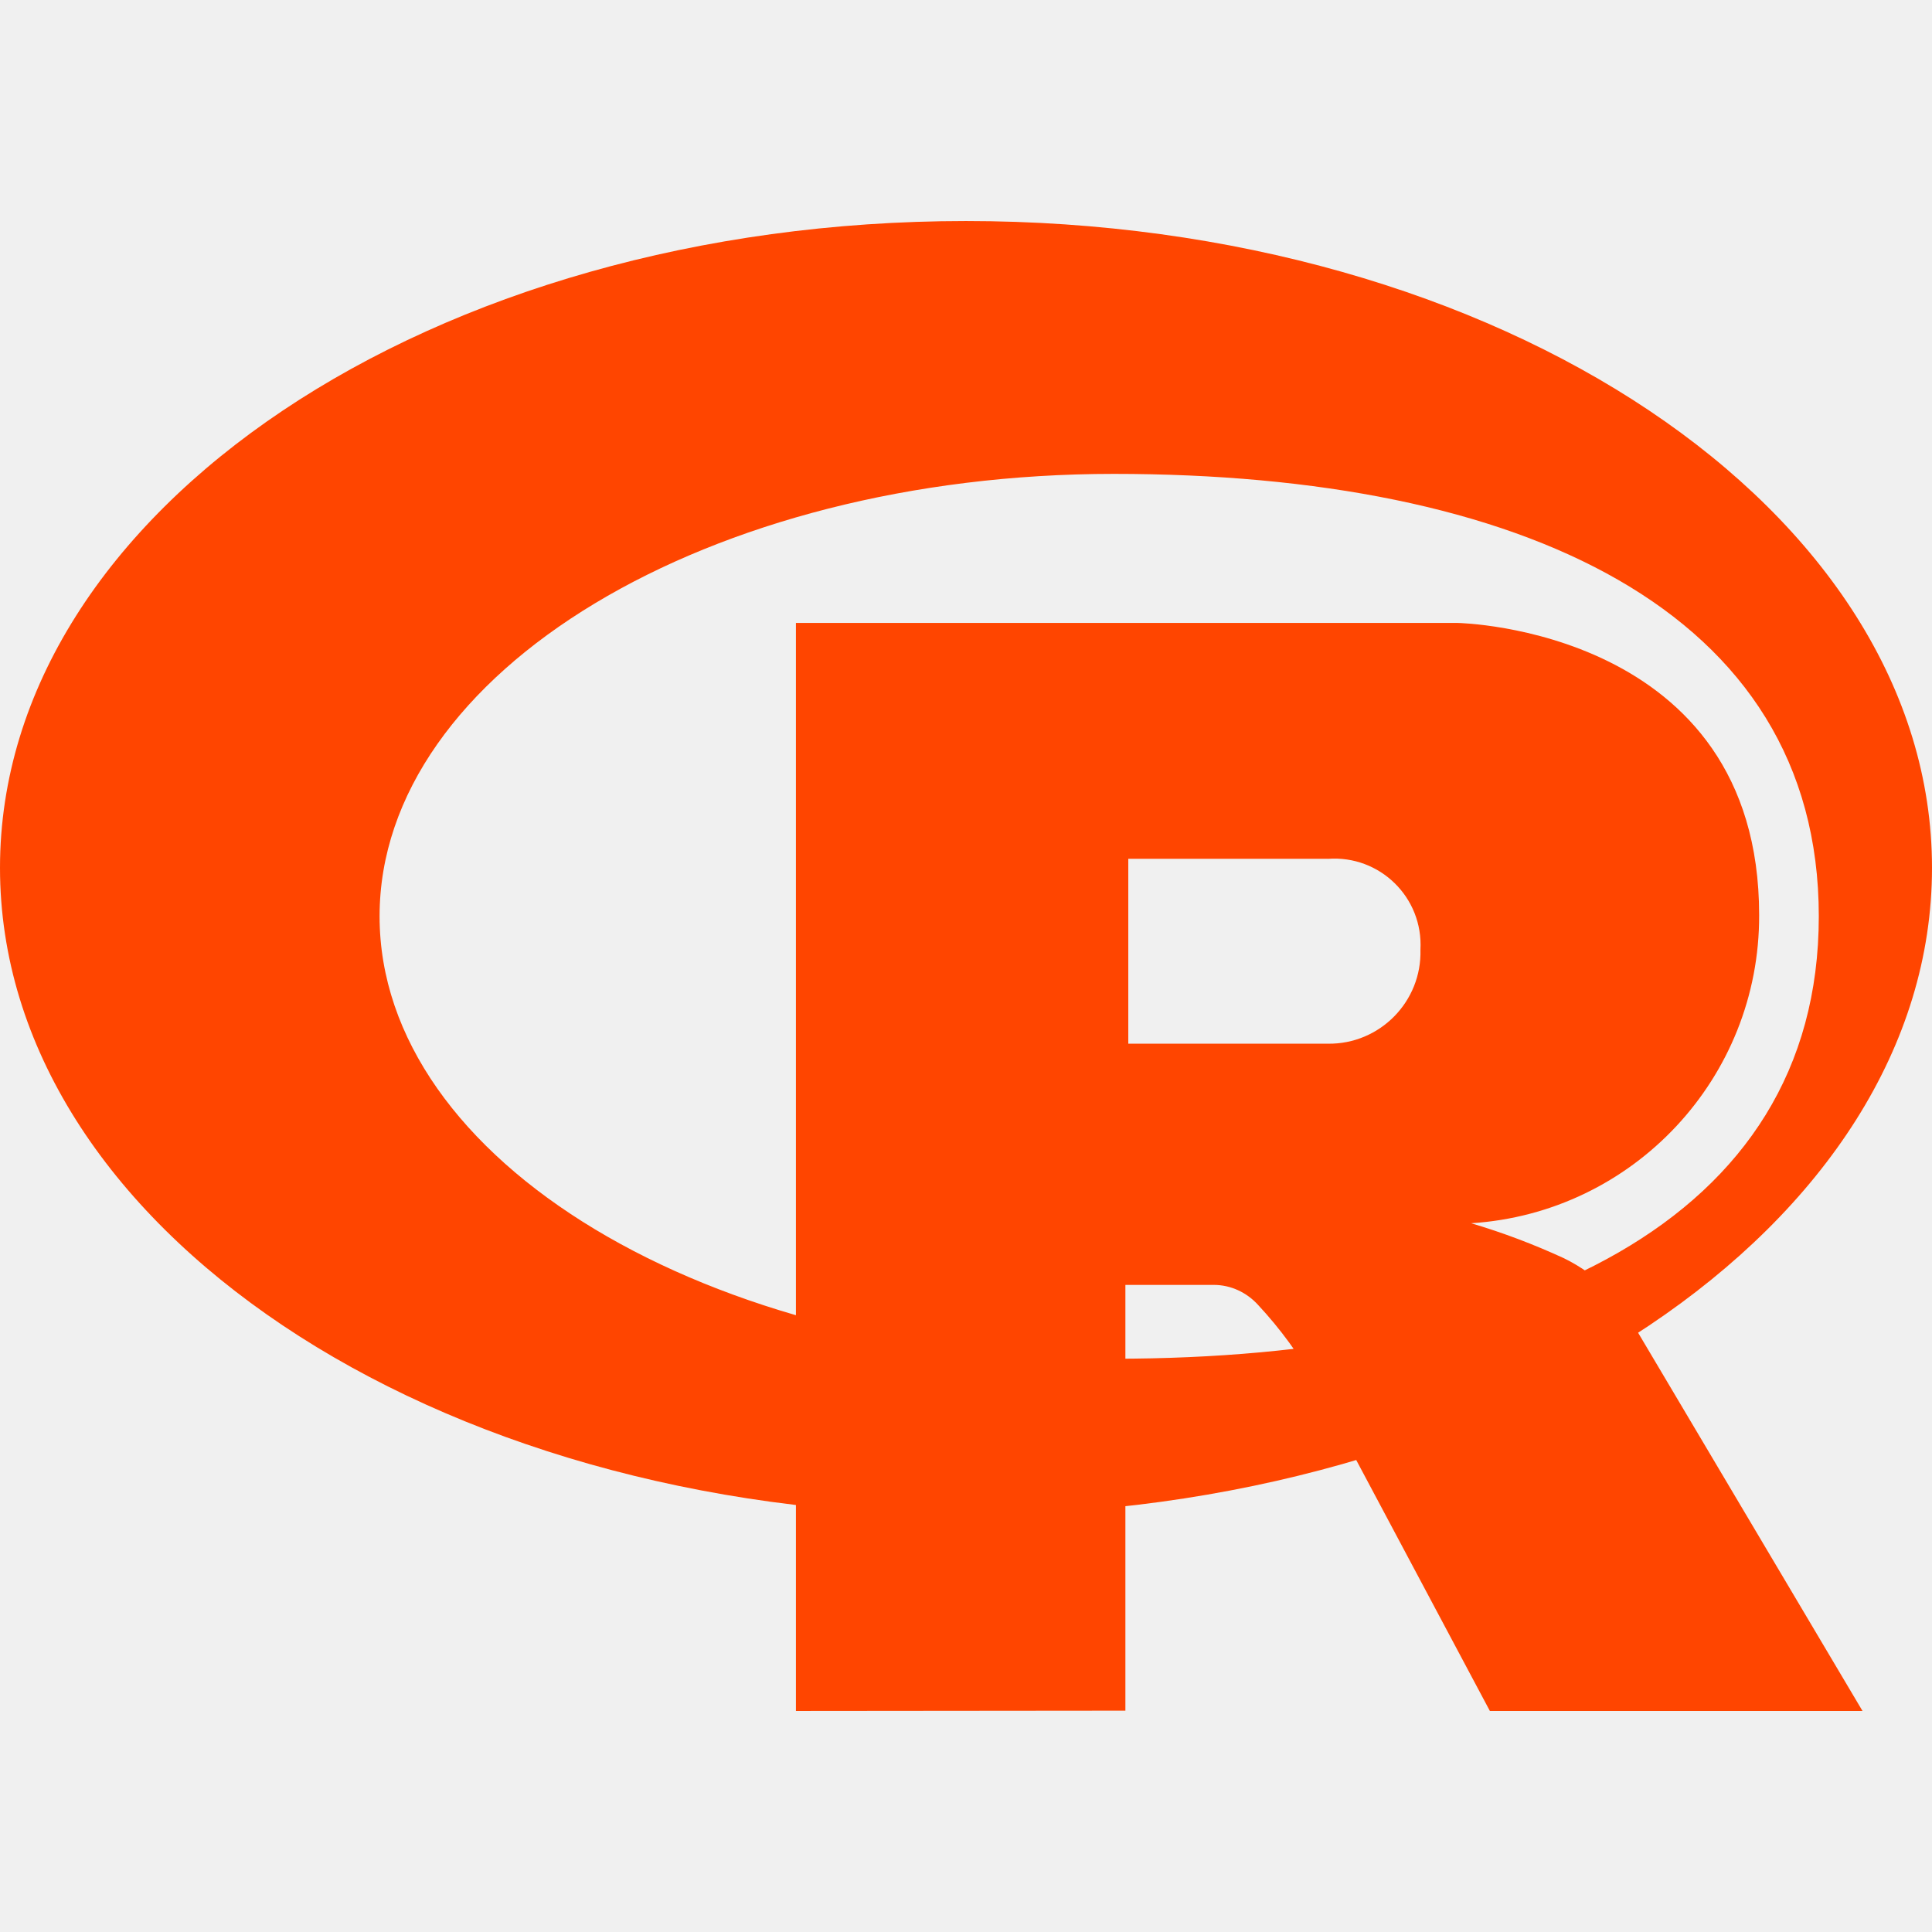
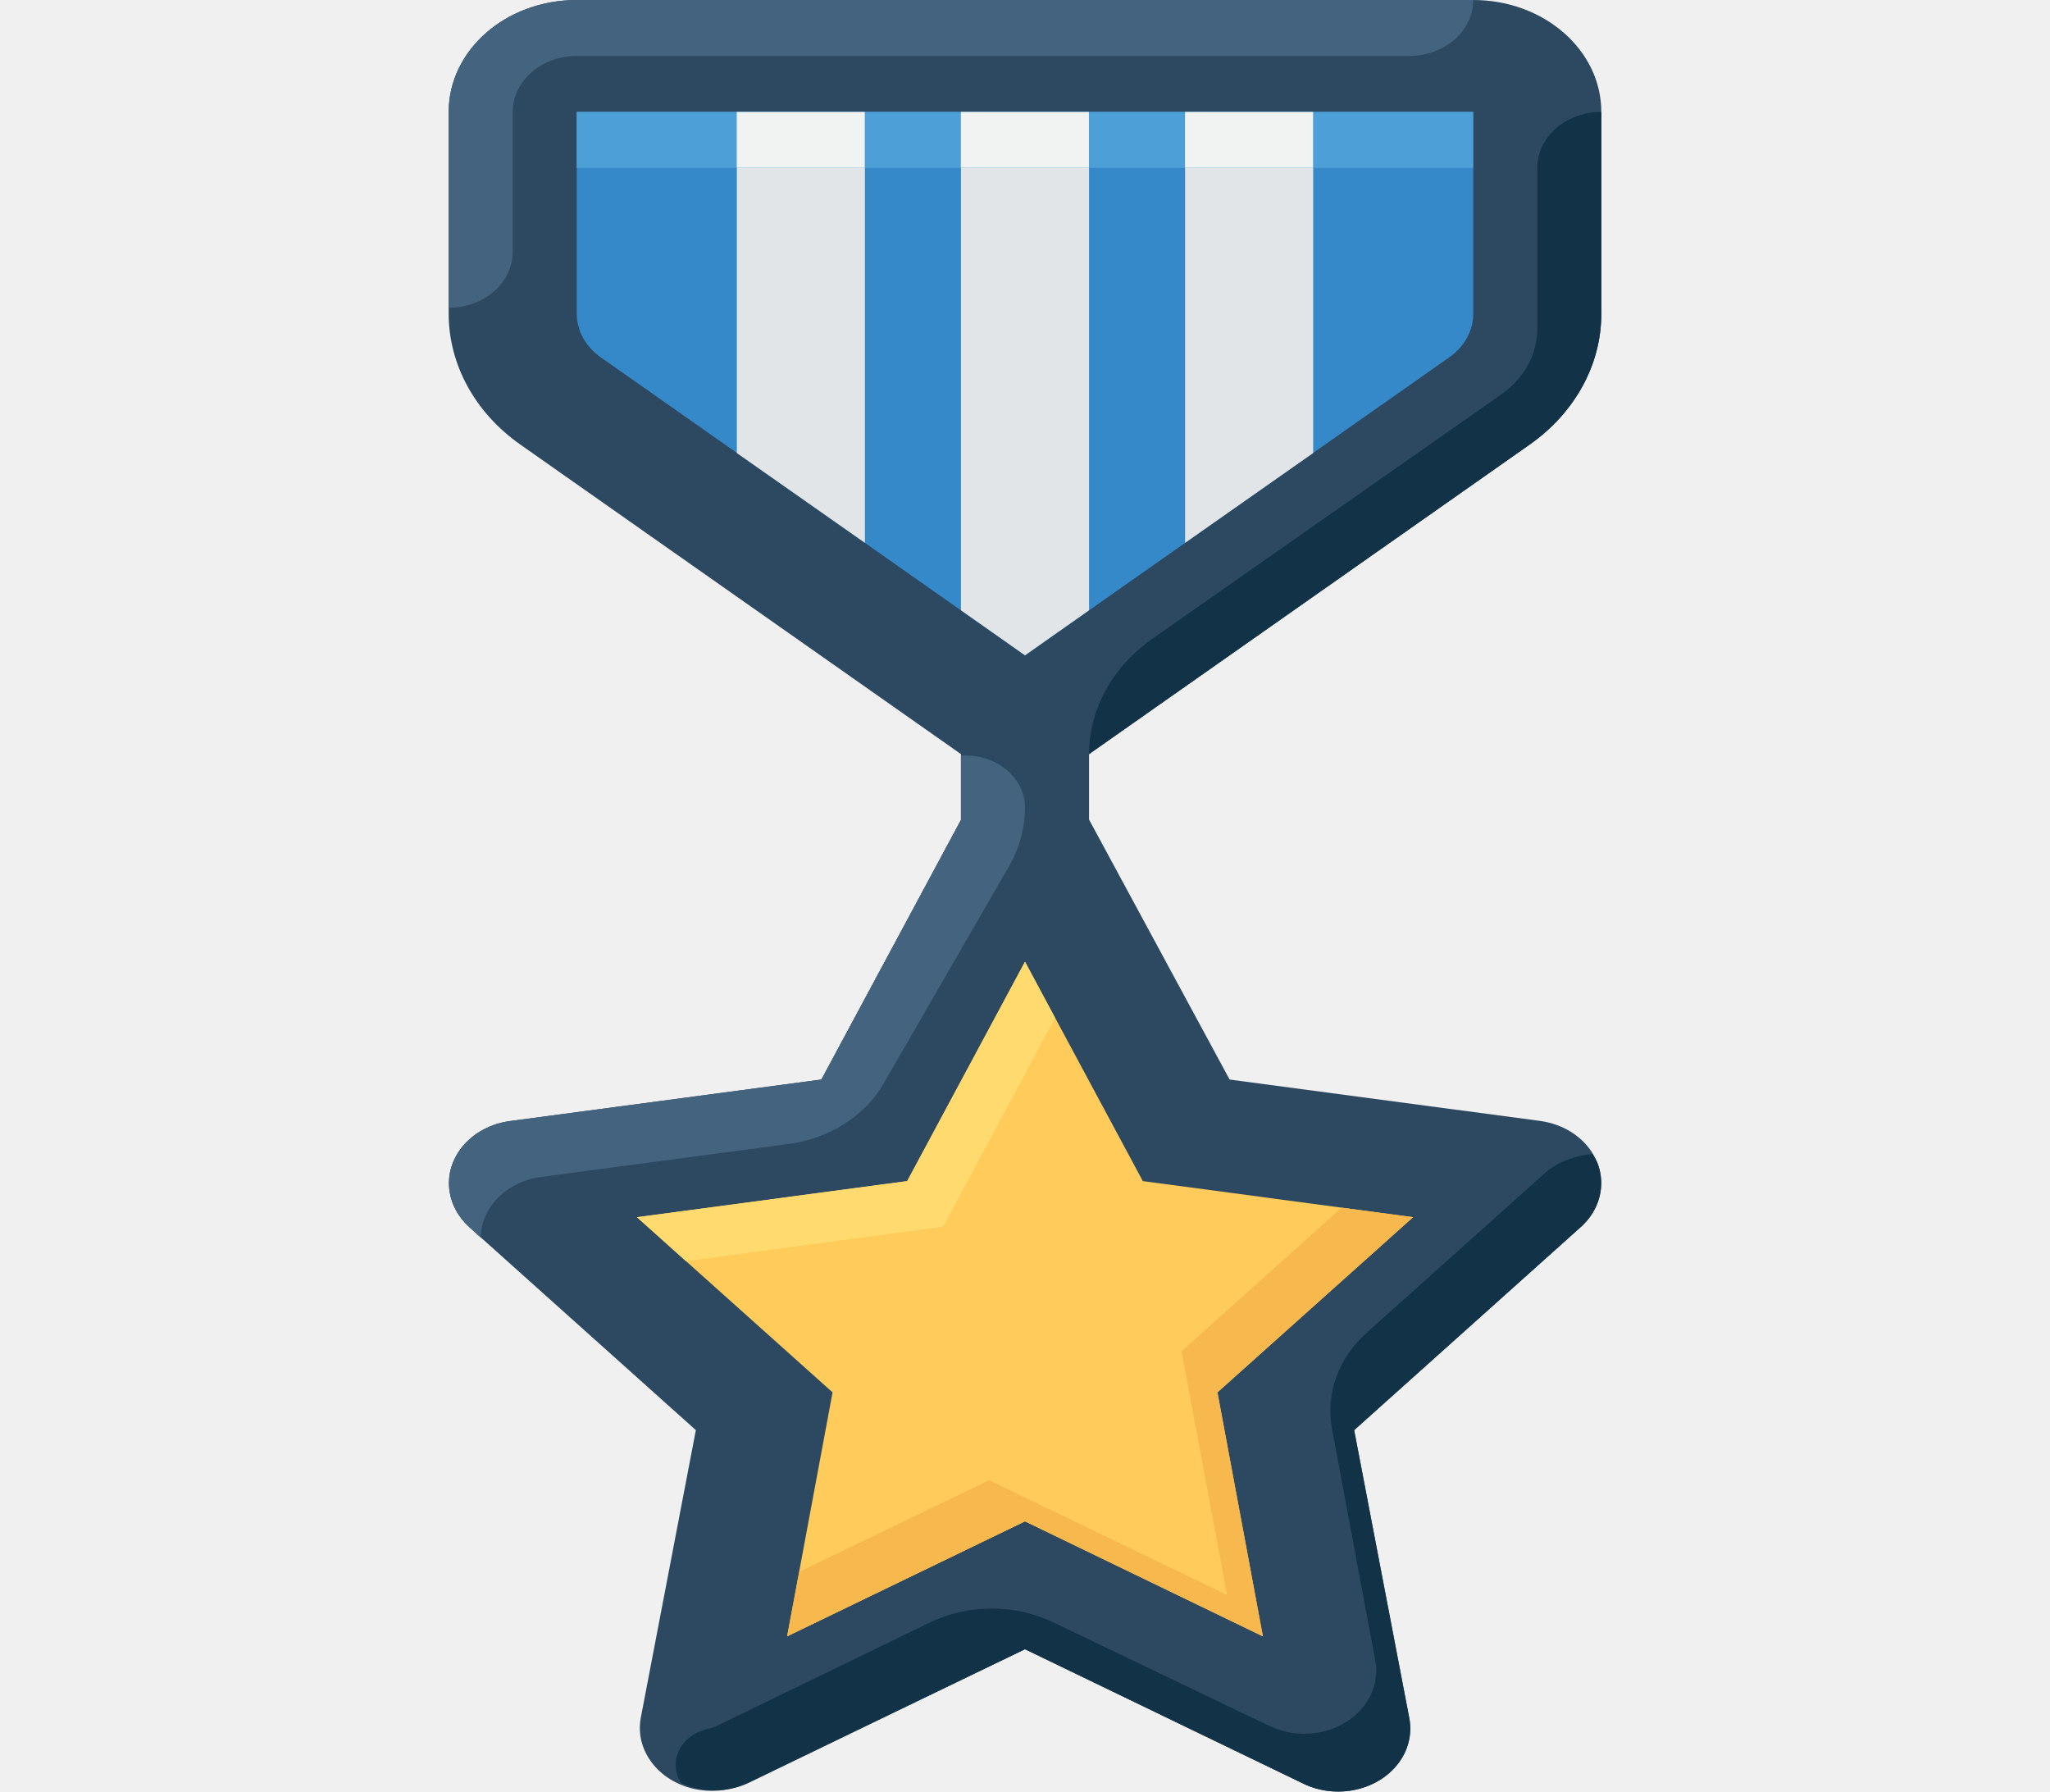
- <svg xmlns="http://www.w3.org/2000/svg" fill="orangered" viewBox="0 0 32 32">
-   <path d="M16 25.093c-8.839 0-16-4.796-16-10.719 0-5.916 7.161-10.713 16-10.713s16 4.797 16 10.713c0 5.923-7.161 10.719-16 10.719zM18.448 7.849c-6.713 0-12.161 3.281-12.161 7.328s5.448 7.328 12.161 7.328c6.713 0 11.677-2.245 11.677-7.328 0-5.084-4.959-7.328-11.677-7.328zM24.364 20.26c0.527 0.156 1.037 0.349 1.537 0.579 0.287 0.14 0.547 0.328 0.776 0.552 0.14 0.151 0.26 0.323 0.353 0.511l3.819 6.437h-6.172l-2.885-5.417c-0.265-0.473-0.584-0.911-0.953-1.307-0.188-0.208-0.453-0.333-0.735-0.333h-1.464v7.052l-5.457 0.005v-18.021h10.963c0 0 4.991 0.089 4.991 4.839 0.009 2.693-2.079 4.932-4.772 5.104zM21.995 14.224h-3.307v3.063h3.307c0.86 0.011 1.557-0.699 1.532-1.557 0.047-0.865-0.672-1.568-1.532-1.505z">
-     </path>
+ <svg xmlns="http://www.w3.org/2000/svg" viewBox="0 0 412 360" fill="none">
+   <g clip-path="url(#clip0_10_2)">
+     <path d="M307.413 89.344C316.53 82.934 321.833 73.258 321.826 63.03V22.491C321.827 10.07 310.302 0 296.087 0H115.913C101.698 0 90.173 10.07 90.173 22.491V63.031C90.166 73.258 95.469 82.935 104.587 89.344L193.13 151.531V164.407V164.745L165.075 216.922L102.657 225.244C94.742 226.233 89.24 232.644 90.373 239.559C90.804 242.19 92.174 244.642 94.291 246.554L139.85 287.374L128.782 345.175C127.502 352.074 132.855 358.573 140.751 359.692C143.955 360.148 147.244 359.647 150.082 358.275L206 331.399L261.662 358.275C268.566 361.795 277.434 359.754 281.462 353.721C283.18 351.141 283.804 348.115 283.219 345.175L272.151 287.374L317.709 246.553C323.275 241.538 323.14 233.531 317.4 228.662C315.251 226.84 312.504 225.643 309.537 225.243L247.119 216.922L218.871 164.687V164.349V151.53L307.413 89.344Z" fill="#2D4961" />
+     <path d="M308.958 33.736V66.122C308.945 71.245 306.267 76.086 301.686 79.279L231.74 128.253C223.619 133.898 218.884 142.467 218.871 151.531L307.414 89.344C316.532 82.934 321.834 73.258 321.828 63.03V22.491C314.723 22.491 308.958 27.523 308.958 33.736Z" fill="#123247" />
+     <path d="M115.913 0C101.698 0 90.173 10.07 90.173 22.491V61.849C97.283 61.849 103.042 56.817 103.042 50.604V22.491C103.042 16.278 108.802 11.246 115.912 11.246H283.217C290.327 11.246 296.086 6.214 296.086 0.001H115.913V0Z" fill="#44637F" />
+     <path d="M272.15 287.375L317.709 246.554C321.505 243.152 322.792 238.176 321.054 233.678C320.765 233.054 320.424 232.452 320.025 231.879C316.757 232.16 313.661 233.295 311.145 235.14L274.66 267.807C268.959 272.924 266.378 280.104 267.711 287.149L276.397 333.704C277.678 340.604 272.324 347.103 264.428 348.222C261.224 348.678 257.935 348.177 255.098 346.805L211.92 326.113C204.089 322.267 194.527 322.267 186.696 326.113L143.84 346.918C143.247 347.171 142.617 347.356 141.973 347.48C137.456 348.593 134.831 352.698 136.111 356.64C136.298 357.208 136.555 357.758 136.89 358.276C141.112 360.244 146.182 360.244 150.403 358.276L206 331.4L261.662 358.276C268.566 361.796 277.434 359.755 281.462 353.722C283.18 351.141 283.804 348.116 283.219 345.175L272.15 287.375Z" fill="#123247" />
+     <path d="M206 305.704L158.19 328.813L167.327 279.784L128.01 244.586L182.32 237.333L206 193.251L229.68 237.333L283.99 244.586L244.673 279.784L253.811 328.813L206 305.704Z" fill="#FFCB5B" />
+     <path d="M189.527 246.497L212.049 204.552L206 193.251L182.32 237.333L128.01 244.586L137.855 253.413L189.527 246.497Z" fill="#FFDB6F" />
+     <path d="M283.99 244.586L269.64 242.674L237.466 271.518L246.604 320.492L198.793 297.439L160.634 315.825L158.19 328.813L206 305.704L253.811 328.813L244.673 279.784L283.99 244.586Z" fill="#F7B84E" />
+     <path d="M120.738 71.801C117.689 69.67 115.913 66.443 115.913 63.03V22.491H296.088V63.031C296.088 66.444 294.312 69.671 291.262 71.802L206.001 131.683L120.738 71.801Z" fill="#3689C9" />
+     <path d="M263.913 91.031V33.736H238.174V109.08L263.913 91.031Z" fill="#E2E5E7" />
+     <path d="M173.826 109.08V33.736H148.087V91.031L173.826 109.08Z" fill="#E2E5E7" />
+     <path d="M193.13 122.63L206 131.683L218.87 122.63V33.736H193.13V122.63Z" fill="#E2E5E7" />
+     <path d="M296.069 22.491H115.893V33.736H296.069V22.491Z" fill="#4C9FD7" />
+     <path d="M173.807 22.491H148.067V33.736H173.807V22.491Z" fill="#F1F2F2" />
+     <path d="M218.851 22.491H193.111V33.736H218.851V22.491Z" fill="#F1F2F2" />
+     <path d="M263.895 22.491H238.155V33.736H263.895V22.491Z" fill="#F1F2F2" />
+     <path d="M193.13 151.812V164.406V164.744L165.075 216.922L102.657 225.244C94.742 226.233 89.24 232.644 90.373 239.559C90.804 242.19 92.174 244.642 94.291 246.554L96.608 248.69C96.692 242.551 101.878 237.372 108.835 236.489L158.19 229.911C166.484 228.882 173.685 224.394 177.494 217.878L202.654 174.302C204.842 170.58 205.988 166.453 206 162.269C206 156.495 200.64 151.811 194.031 151.811L193.13 151.812Z" fill="#44637F" />
+   </g>
+   <defs>
+     <clipPath id="clip0_10_2">
+       <rect width="412" height="360" fill="white" />
+     </clipPath>
+   </defs>
</svg>
